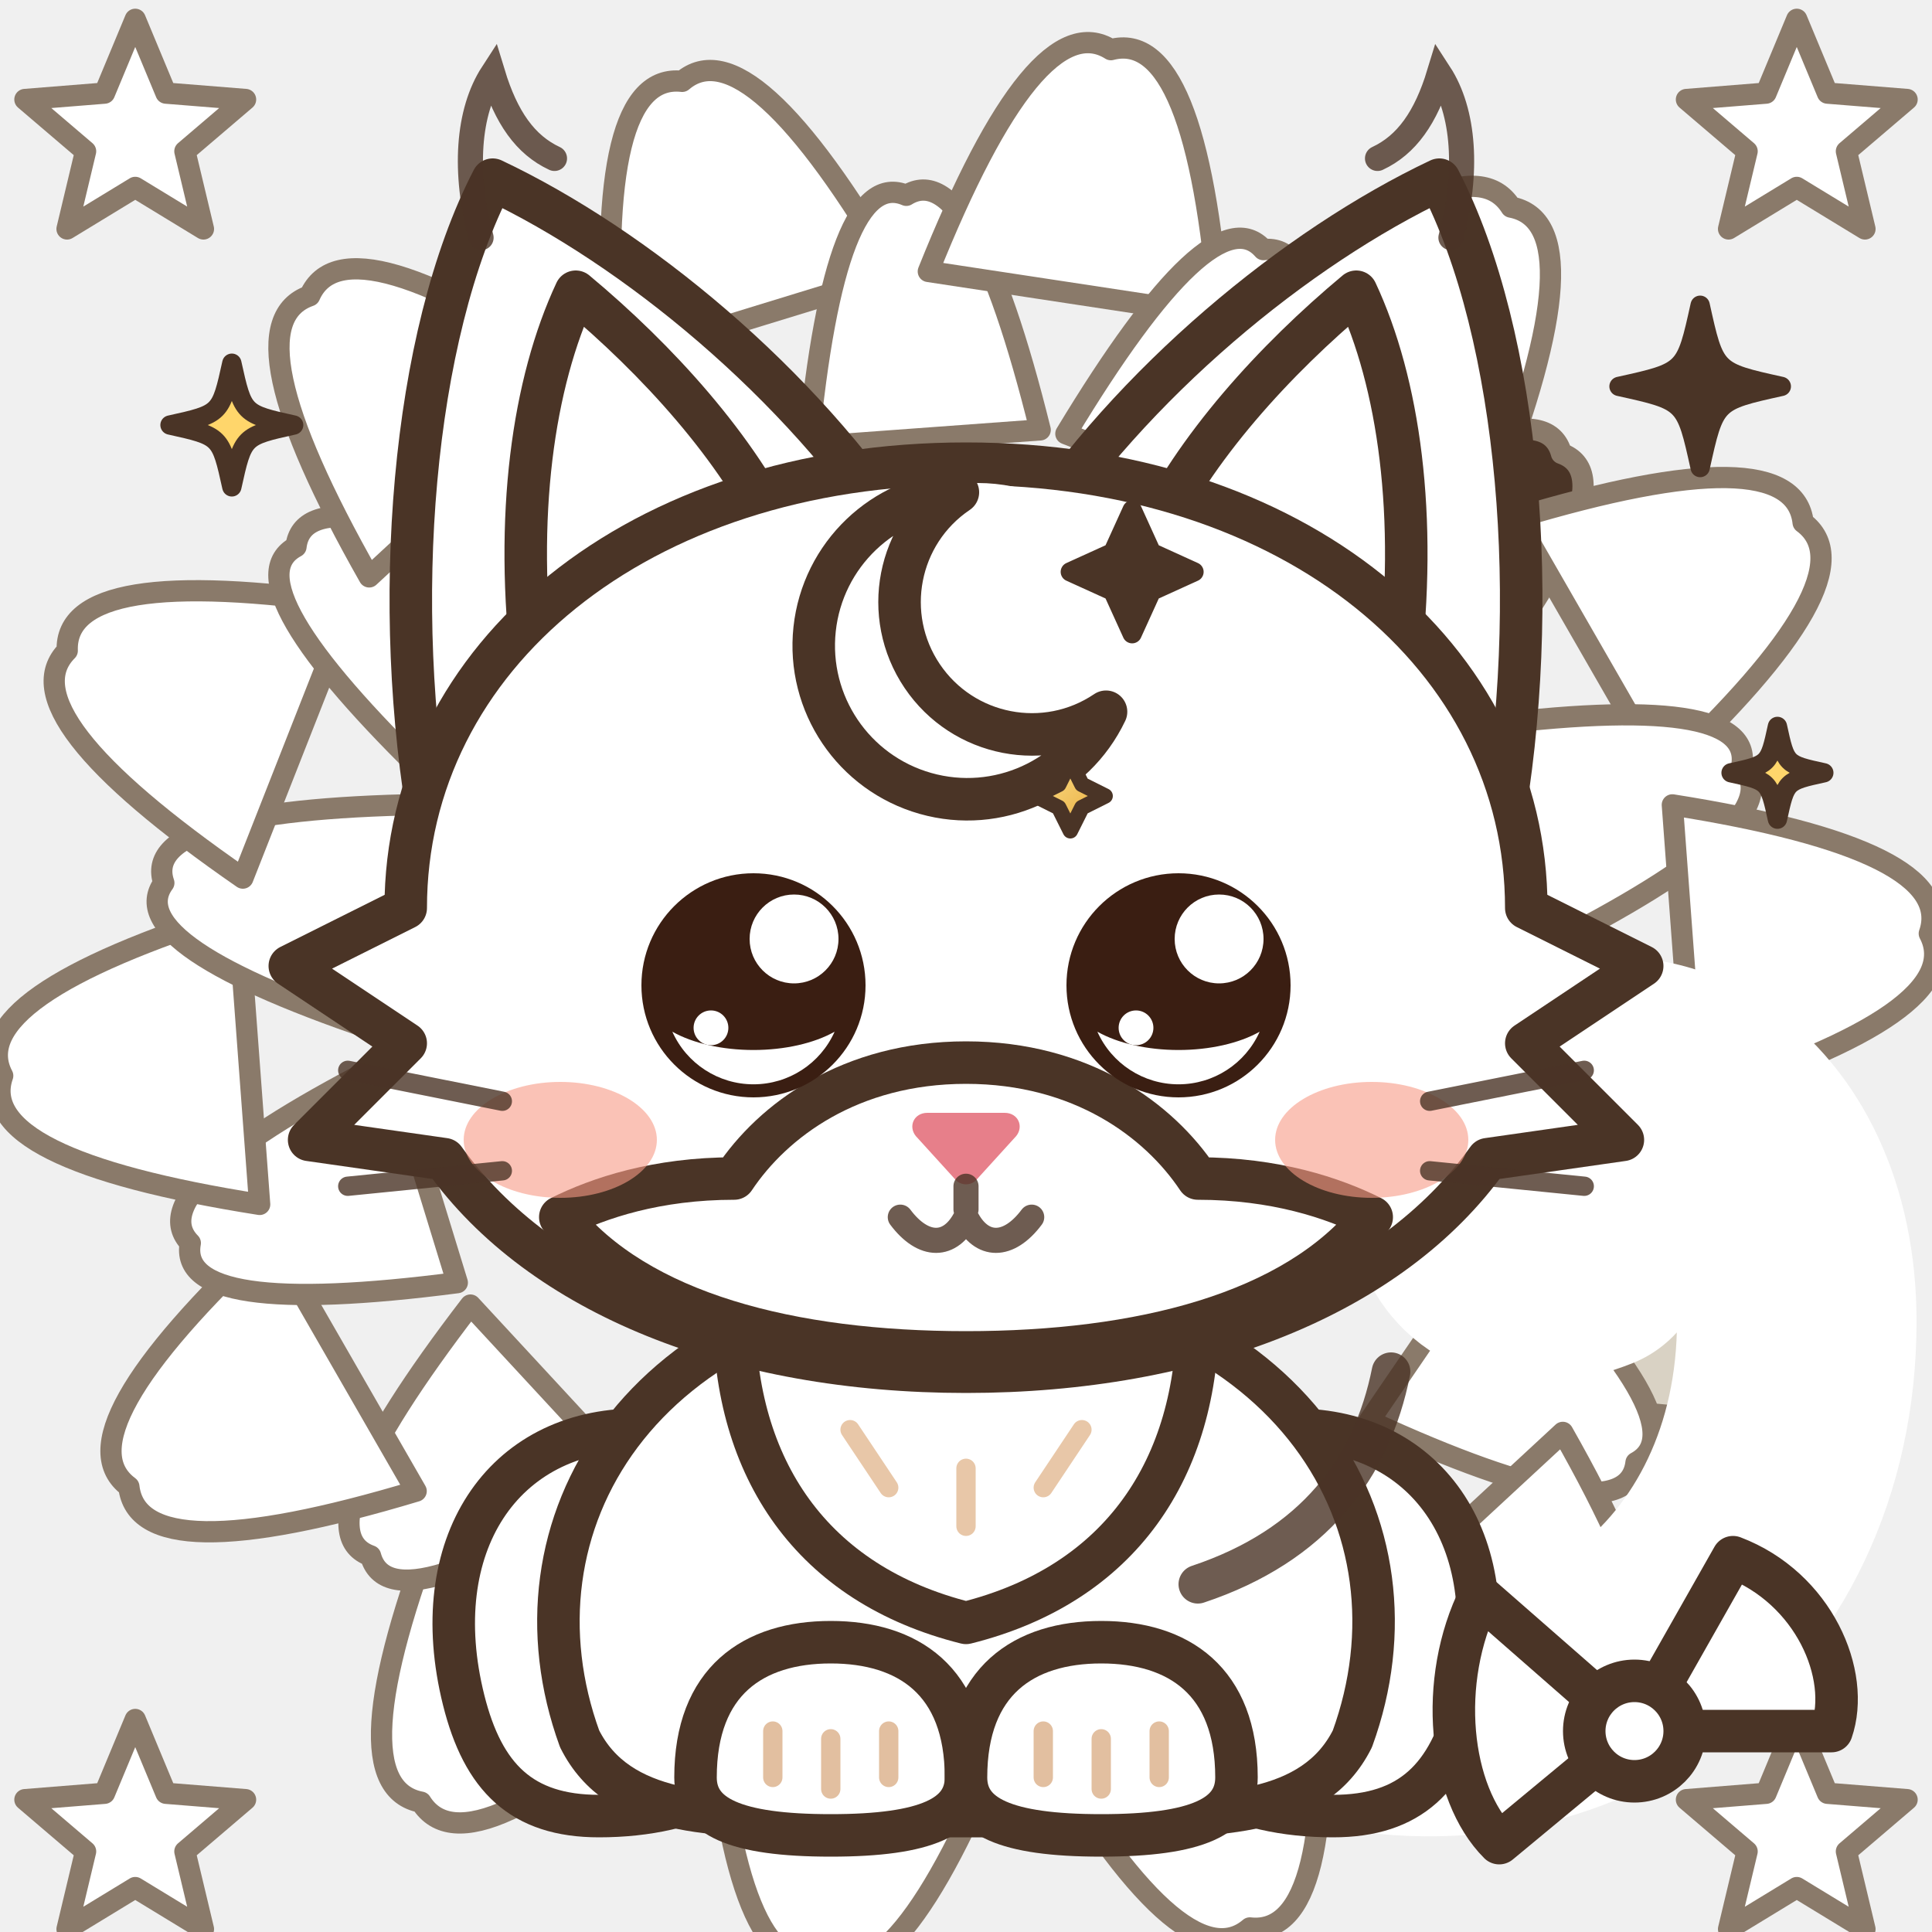
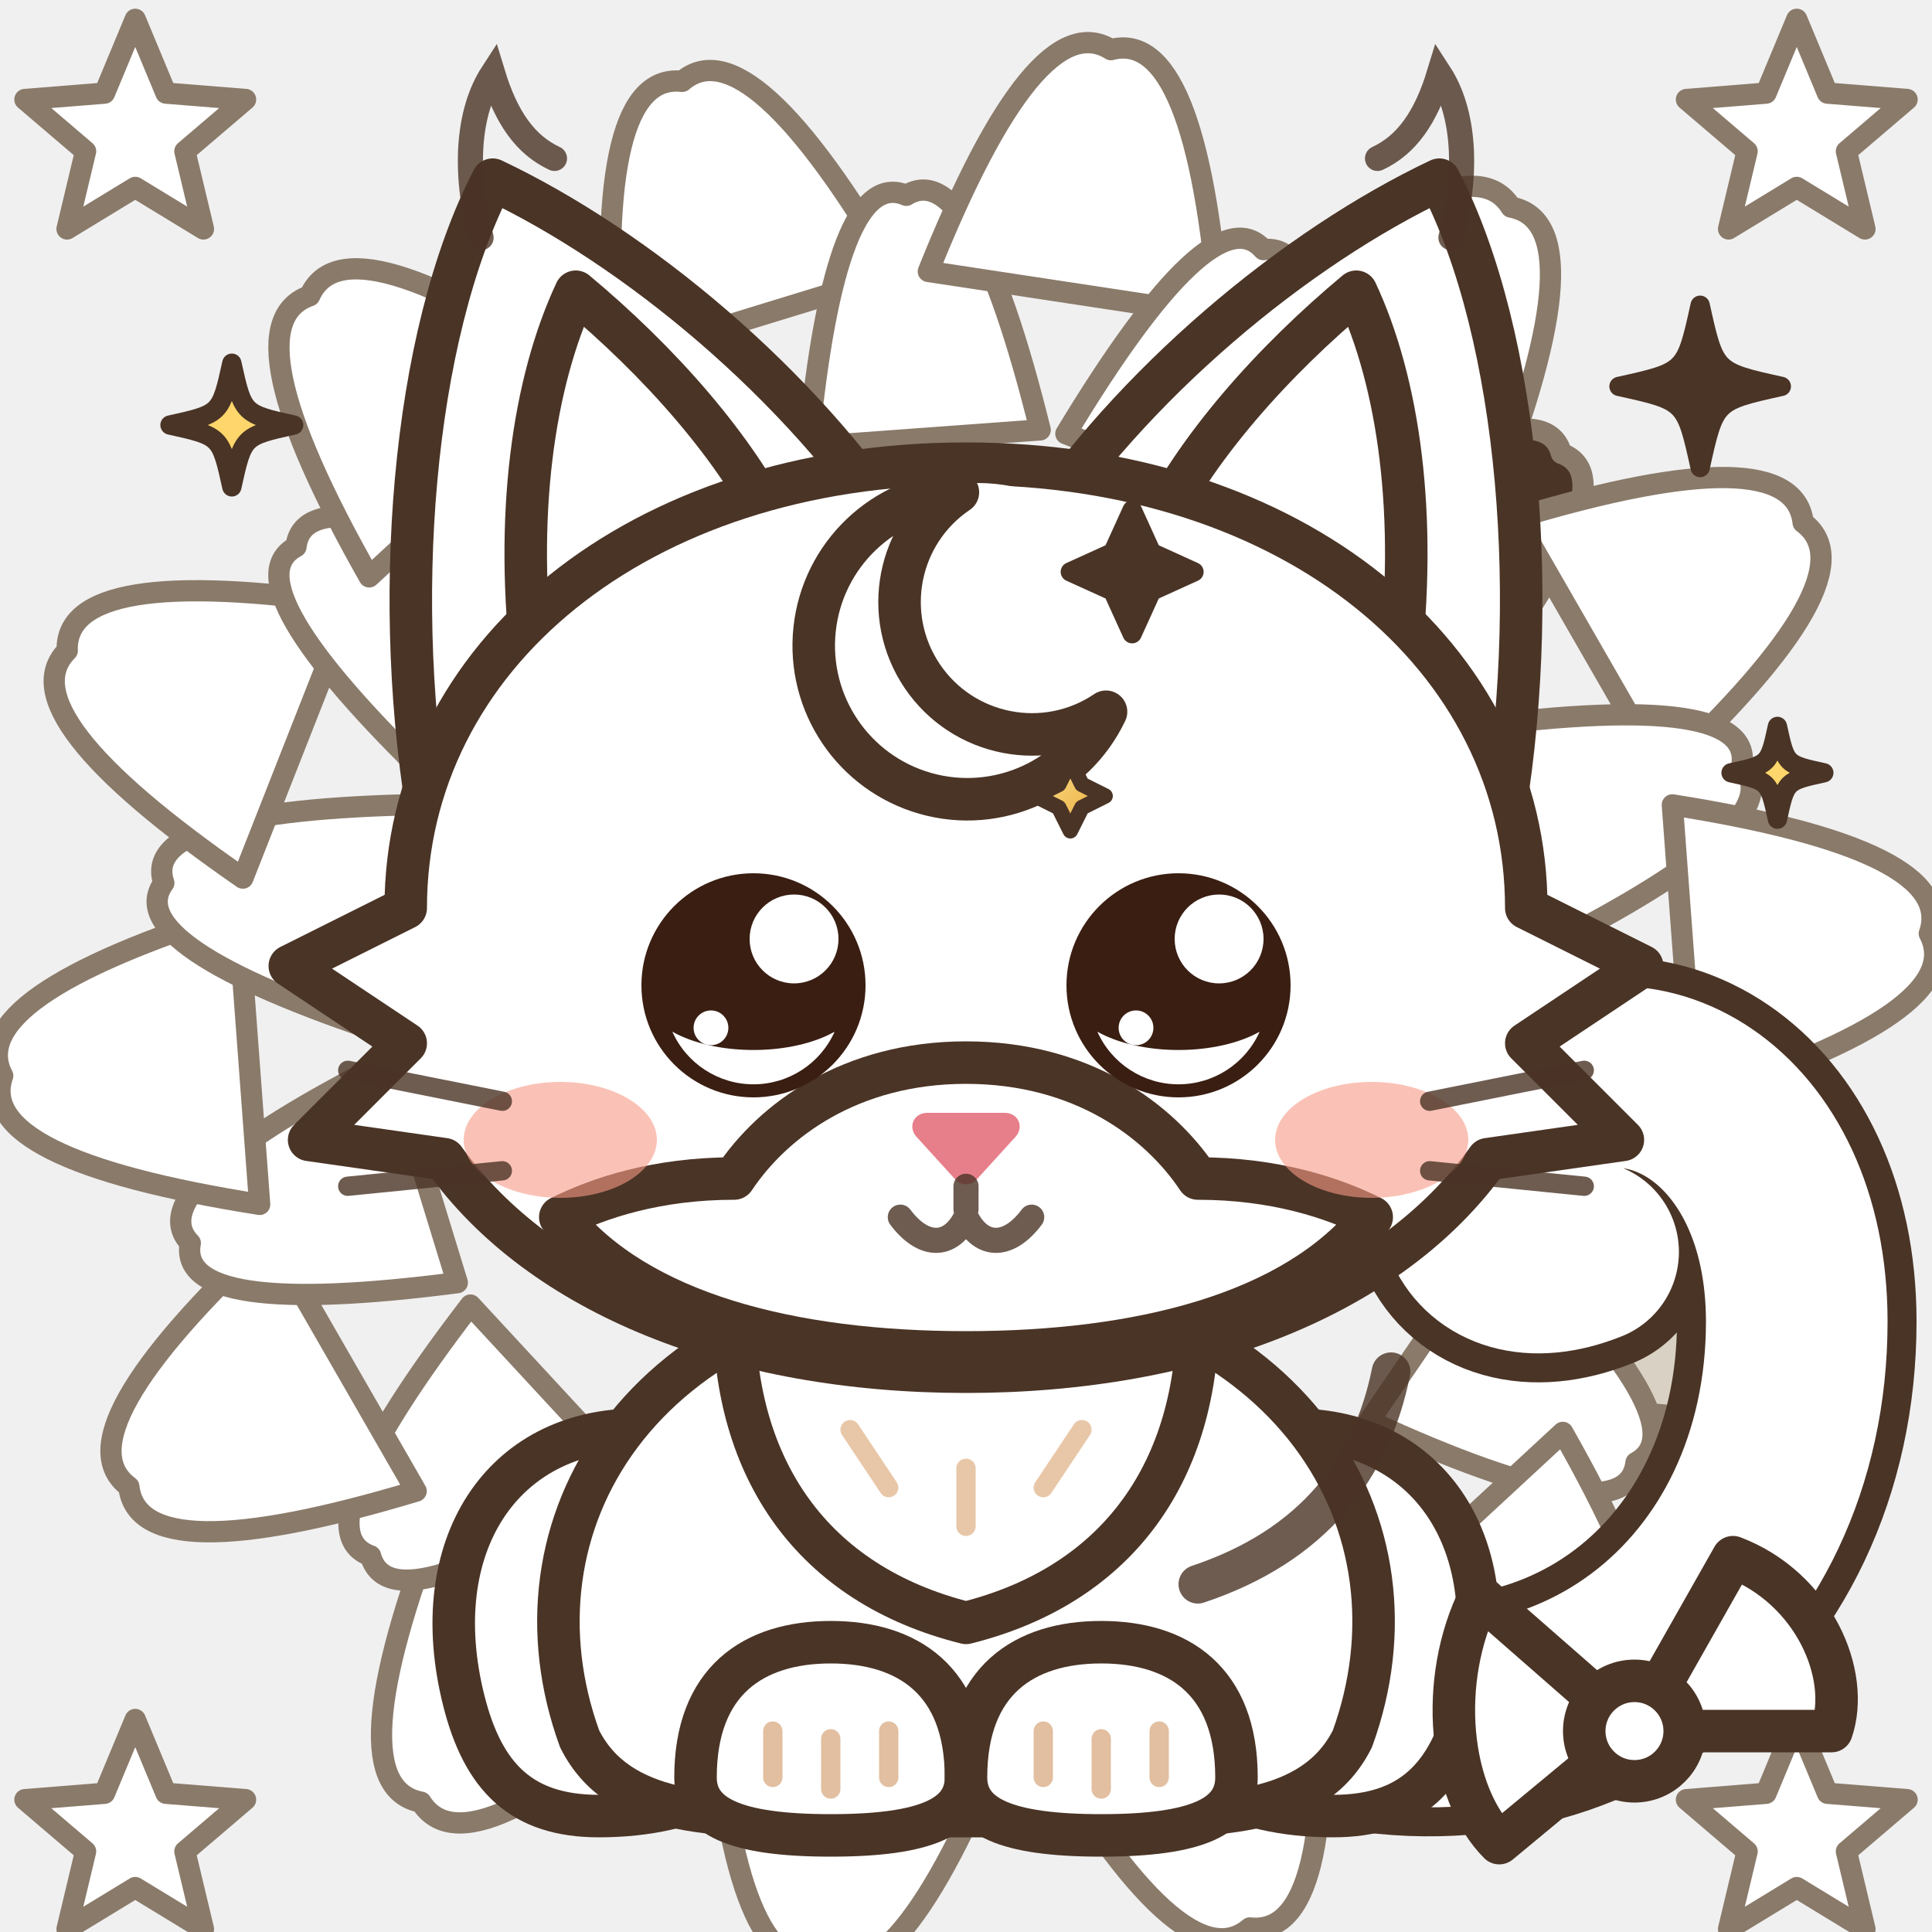
<svg xmlns="http://www.w3.org/2000/svg" viewBox="0 0 100 100" class="drawing" data-page="big-mochi">
  <g class="backdrop" stroke="#8a7a6a" stroke-width="1.1" stroke-linejoin="round">
    <path d="M68.22 85.35Q69.24 100.31 64.69 99.79Q61.21 102.78 53.65 89.82Z" fill="#ffffff" data-kind="fill" data-r="0" />
    <path d="M58.17 80.87Q56.77 95.48 53.09 93.89Q49.69 96.00 46.16 81.75Z" fill="#d9d2c4" />
    <path d="M51.95 89.95Q46.37 103.87 42.50 101.43Q38.07 102.61 36.88 87.66Z" fill="#ffffff" data-kind="fill" data-r="1" />
    <path d="M44.83 81.55Q37.24 94.11 34.61 91.08Q30.63 91.51 33.63 77.14Z" fill="#d9d2c4" />
    <path d="M35.29 87.04Q24.22 97.16 21.79 93.28Q17.29 92.43 22.70 78.44Z" fill="#ffffff" data-kind="fill" data-r="2" />
    <path d="M32.52 76.38Q20.23 84.40 19.18 80.53Q15.41 79.19 24.35 67.55Z" fill="#ffffff" data-kind="fill" data-r="3" />
    <path d="M21.54 77.18Q7.18 81.50 6.67 76.95Q2.99 74.23 13.94 63.97Z" fill="#ffffff" data-kind="fill" data-r="4" />
    <path d="M23.67 66.39Q9.12 68.28 9.85 64.34Q7.04 61.49 20.14 54.88Z" fill="#ffffff" data-kind="fill" data-r="5" />
    <path d="M13.44 62.34Q-1.38 60.00 0.14 55.68Q-2.00 51.63 12.31 47.14Z" fill="#ffffff" data-kind="fill" data-r="6" />
    <path d="M20.04 53.54Q6.11 48.93 8.48 45.70Q7.17 41.91 21.85 41.64Z" fill="#ffffff" data-kind="fill" data-r="7" />
    <path d="M12.57 45.45Q0.24 36.92 3.48 33.68Q3.31 29.11 18.15 31.27Z" fill="#ffffff" data-kind="fill" data-r="8" />
    <path d="M22.34 40.39Q11.79 30.19 15.32 28.30Q15.79 24.32 29.13 30.45Z" fill="#ffffff" data-kind="fill" data-r="9" />
    <path d="M19.11 29.86Q11.71 16.82 16.03 15.31Q17.87 11.12 30.30 19.50Z" fill="#ffffff" data-kind="fill" data-r="10" />
    <path d="M30.12 29.53Q25.04 15.77 29.04 15.60Q31.19 12.22 40.55 23.53Z" fill="#d9d2c4" />
    <path d="M31.78 18.65Q30.76 3.69 35.31 4.21Q38.79 1.22 46.35 14.18Z" fill="#ffffff" data-kind="fill" data-r="11" />
    <path d="M41.83 23.13Q43.23 8.52 46.91 10.11Q50.31 8.00 53.84 22.25Z" fill="#ffffff" data-kind="fill" data-r="12" />
    <path d="M48.05 14.05Q53.63 0.13 57.50 2.57Q61.93 1.39 63.12 16.34Z" fill="#ffffff" data-kind="fill" data-r="13" />
    <path d="M55.17 22.45Q62.76 9.89 65.39 12.92Q69.37 12.49 66.37 26.86Z" fill="#ffffff" data-kind="fill" data-r="14" />
    <path d="M64.71 16.96Q75.78 6.84 78.21 10.72Q82.71 11.57 77.30 25.56Z" fill="#ffffff" data-kind="fill" data-r="15" />
    <path d="M67.48 27.62Q79.77 19.60 80.82 23.47Q84.59 24.81 75.65 36.45Z" fill="#4a3426" />
    <path d="M78.46 26.82Q92.82 22.50 93.33 27.05Q97.01 29.77 86.06 40.03Z" fill="#ffffff" data-kind="fill" data-r="16" />
    <path d="M76.33 37.61Q90.88 35.72 90.15 39.66Q92.96 42.51 79.86 49.12Z" fill="#ffffff" data-kind="fill" data-r="17" />
    <path d="M86.56 41.66Q101.38 44.00 99.86 48.32Q102.00 52.37 87.69 56.86Z" fill="#ffffff" data-kind="fill" data-r="18" />
    <path d="M79.96 50.46Q93.89 55.07 91.52 58.30Q92.83 62.09 78.15 62.36Z" fill="#d9d2c4" />
    <path d="M87.43 58.55Q99.76 67.08 96.52 70.32Q96.69 74.89 81.85 72.73Z" fill="#d9d2c4" />
    <path d="M77.66 63.61Q88.21 73.81 84.68 75.70Q84.21 79.68 70.87 73.55Z" fill="#ffffff" data-kind="fill" data-r="19" />
    <path d="M80.89 74.14Q88.29 87.18 83.97 88.69Q82.13 92.88 69.70 84.50Z" fill="#ffffff" data-kind="fill" data-r="20" />
    <path d="M69.88 74.47Q74.96 88.23 70.96 88.40Q68.81 91.78 59.45 80.47Z" fill="#d9d2c4" />
    <path d="M7.00 1.00L8.59 4.82L12.71 5.15L9.57 7.83L10.53 11.85L7.00 9.70L3.47 11.85L4.43 7.83L1.29 5.15L5.41 4.82Z" fill="#ffffff" data-kind="fill" data-r="21" />
    <path d="M93.00 1.00L94.59 4.82L98.71 5.15L95.57 7.83L96.53 11.85L93.00 9.70L89.47 11.85L90.43 7.83L87.29 5.15L91.41 4.82Z" fill="#ffffff" data-kind="fill" data-r="22" />
    <path d="M7.00 89.00L8.59 92.82L12.71 93.15L9.57 95.83L10.53 99.85L7.00 97.70L3.47 99.85L4.43 95.83L1.29 93.15L5.41 92.82Z" fill="#ffffff" data-kind="fill" data-r="23" />
    <path d="M93.00 89.00L94.59 92.82L98.71 93.15L95.57 95.83L96.53 99.85L93.00 97.70L89.47 99.85L90.43 95.83L87.29 93.15L91.41 92.82Z" fill="#ffffff" data-kind="fill" data-r="24" />
  </g>
  <defs>
    <linearGradient id="mochi-f5-gold" x1="0" y1="0" x2="1" y2="1">
      <stop offset="0" stop-color="#ffe08a" />
      <stop offset="1" stop-color="#e5a93a" />
    </linearGradient>
  </defs>
  <g>
-     <path d="M66.6 87.6 C81.0 92.4 93.0 82.8 93.0 68.4 93.0 57.6 84.6 52.8 78.6 57.6 73.8 61.2 76.2 67.2 82.2 64.8" fill="none" stroke="#ffffff" stroke-width="12.4" stroke-linecap="round" data-kind="stroke" data-r="25" />
-     <path d="M66.6 87.6 C81.0 92.4 93.0 82.8 93.0 68.4 93.0 57.6 84.6 52.8 78.6 57.6 73.8 61.2 76.2 67.2 82.2 64.8" fill="none" stroke="#ffffff" stroke-width="9.4" stroke-linecap="round" data-kind="stroke" data-r="26" />
-     <path d="M24 88C22 80 26 74 33 74 40 74 43 81 41 88 40 92 36 94 31 94 27 94 25 92 24 88Z" fill="#ffffff" stroke="#4a3426" stroke-width="2.2" stroke-linejoin="round" stroke-linecap="round" data-kind="fill" data-r="27" />
-     <path d="M76 88C78 80 74 74 67 74 60 74 57 81 59 88 60 92 64 94 69 94 73 94 75 92 76 88Z" fill="#ffffff" stroke="#4a3426" stroke-width="2.2" stroke-linejoin="round" stroke-linecap="round" data-kind="fill" data-r="28" />
-     <path d="M30 90C26 79 33 67 50 66 67 67 74 79 70 90 68 94 63 94 58 94H42C37 94 32 94 30 90Z" fill="#ffffff" stroke="#4a3426" stroke-width="2.2" stroke-linejoin="round" stroke-linecap="round" data-kind="fill" data-r="29" />
-     <path d="M38 68C41 71 43 70 45 68 46 71 49 72 50 69 52 72 54 71 55 68 57 70 59 71 62 68 62 76 58 82 50 84 42 82 38 76 38 68Z" fill="#ffffff" stroke="#4a3426" stroke-width="2.2" stroke-linejoin="round" stroke-linecap="round" data-kind="fill" data-r="30" />
-     <path d="M36 92C36 87 39 85 43 85S50 87 50 92C50 94 48 95 43 95S36 94 36 92Z" fill="#ffffff" stroke="#4a3426" stroke-width="2.2" stroke-linejoin="round" stroke-linecap="round" data-kind="fill" data-r="31" />
-     <path d="M50 92C50 87 53 85 57 85S64 87 64 92C64 94 62 95 57 95S50 94 50 92Z" fill="#ffffff" stroke="#4a3426" stroke-width="2.2" stroke-linejoin="round" stroke-linecap="round" data-kind="fill" data-r="32" />
+     <path d="M66.6 87.6 C81.0 92.4 93.0 82.8 93.0 68.4 93.0 57.6 84.6 52.8 78.6 57.6 73.8 61.2 76.2 67.2 82.2 64.8" fill="none" stroke="#4a3426" stroke-width="12.4" stroke-linecap="round" />
+     <path d="M66.6 87.6 C81.0 92.4 93.0 82.8 93.0 68.4 93.0 57.6 84.6 52.8 78.6 57.6 73.8 61.2 76.2 67.2 82.2 64.8" fill="none" stroke="#ffffff" stroke-width="9.4" stroke-linecap="round" data-kind="stroke" data-r="25" />
+     <path d="M24 88C22 80 26 74 33 74 40 74 43 81 41 88 40 92 36 94 31 94 27 94 25 92 24 88Z" fill="#ffffff" stroke="#4a3426" stroke-width="2.2" stroke-linejoin="round" stroke-linecap="round" data-kind="fill" data-r="26" />
+     <path d="M76 88C78 80 74 74 67 74 60 74 57 81 59 88 60 92 64 94 69 94 73 94 75 92 76 88Z" fill="#ffffff" stroke="#4a3426" stroke-width="2.2" stroke-linejoin="round" stroke-linecap="round" data-kind="fill" data-r="27" />
+     <path d="M30 90C26 79 33 67 50 66 67 67 74 79 70 90 68 94 63 94 58 94H42C37 94 32 94 30 90Z" fill="#ffffff" stroke="#4a3426" stroke-width="2.2" stroke-linejoin="round" stroke-linecap="round" data-kind="fill" data-r="28" />
+     <path d="M38 68C41 71 43 70 45 68 46 71 49 72 50 69 52 72 54 71 55 68 57 70 59 71 62 68 62 76 58 82 50 84 42 82 38 76 38 68Z" fill="#ffffff" stroke="#4a3426" stroke-width="2.2" stroke-linejoin="round" stroke-linecap="round" data-kind="fill" data-r="29" />
+     <path d="M36 92C36 87 39 85 43 85S50 87 50 92C50 94 48 95 43 95S36 94 36 92Z" fill="#ffffff" stroke="#4a3426" stroke-width="2.2" stroke-linejoin="round" stroke-linecap="round" data-kind="fill" data-r="30" />
+     <path d="M50 92C50 87 53 85 57 85S64 87 64 92C64 94 62 95 57 95S50 94 50 92Z" fill="#ffffff" stroke="#4a3426" stroke-width="2.2" stroke-linejoin="round" stroke-linecap="round" data-kind="fill" data-r="31" />
    <path d="M40 92v-2.4M43 92.6v-2.6M46 92v-2.4M54 92v-2.4M57 92.6v-2.6M60 92v-2.4" stroke="#e2bfa0" stroke-width="1" stroke-linecap="round" />
    <path d="M44 74l2 3M56 74l-2 3M50 76v3" stroke="#e8c7a8" stroke-width="1" fill="none" stroke-linecap="round" opacity="1" />
-     <path d="M84.6 89.6 L76.6 82.6 C74.4 87.0 75.0 92.8 77.6 95.4Z" fill="#ffffff" stroke="#4a3426" stroke-width="2.2" stroke-linejoin="round" stroke-linecap="round" data-kind="fill" data-r="33" />
-     <path d="M84.6 89.6 L89.7 80.6 C93.9 82.2 95.8 86.7 94.8 89.6Z" fill="#ffffff" stroke="#4a3426" stroke-width="2.2" stroke-linejoin="round" stroke-linecap="round" data-kind="fill" data-r="34" />
-     <circle cx="84.6" cy="89.6" r="2.6" fill="#ffffff" stroke="#4a3426" stroke-width="2.2" data-kind="fill" data-r="35" stroke-linejoin="round" />
-     <path d="M22.3 43.0 C20.2 31.4 21.3 17.4 25.5 9.3 32.9 12.8 41.4 19.8 46.7 27.9Z" fill="#ffffff" stroke="#4a3426" stroke-width="2.2" stroke-linejoin="round" stroke-linecap="round" data-kind="fill" data-r="36" />
-     <path d="M77.7 43.0 C79.8 31.4 78.7 17.4 74.5 9.3 67.1 12.8 58.6 19.8 53.3 27.9Z" fill="#ffffff" stroke="#4a3426" stroke-width="2.2" stroke-linejoin="round" stroke-linecap="round" data-kind="fill" data-r="37" />
-     <path d="M27.6 34.8 C26.6 26.7 27.6 19.8 29.8 15.1 34.0 18.6 38.2 23.2 40.4 27.9Z" fill="#ffffff" stroke="#4a3426" stroke-width="2.2" stroke-linejoin="round" stroke-linecap="round" data-kind="fill" data-r="38" />
-     <path d="M72.4 34.8 C73.4 26.7 72.4 19.8 70.2 15.1 66.0 18.6 61.8 23.2 59.6 27.9Z" fill="#ffffff" stroke="#4a3426" stroke-width="2.2" stroke-linejoin="round" stroke-linecap="round" data-kind="fill" data-r="39" />
+     <path d="M84.6 89.6 L76.6 82.6 C74.4 87.0 75.0 92.8 77.6 95.4Z" fill="#ffffff" stroke="#4a3426" stroke-width="2.2" stroke-linejoin="round" stroke-linecap="round" data-kind="fill" data-r="32" />
+     <path d="M84.6 89.6 L89.7 80.6 C93.9 82.2 95.8 86.7 94.8 89.6Z" fill="#ffffff" stroke="#4a3426" stroke-width="2.2" stroke-linejoin="round" stroke-linecap="round" data-kind="fill" data-r="33" />
+     <circle cx="84.6" cy="89.6" r="2.6" fill="#ffffff" stroke="#4a3426" stroke-width="2.2" data-kind="fill" data-r="34" stroke-linejoin="round" />
+     <path d="M22.3 43.0 C20.2 31.4 21.3 17.4 25.5 9.3 32.9 12.8 41.4 19.8 46.7 27.9Z" fill="#ffffff" stroke="#4a3426" stroke-width="2.2" stroke-linejoin="round" stroke-linecap="round" data-kind="fill" data-r="35" />
+     <path d="M77.7 43.0 C79.8 31.4 78.7 17.4 74.5 9.3 67.1 12.8 58.6 19.8 53.3 27.9Z" fill="#ffffff" stroke="#4a3426" stroke-width="2.2" stroke-linejoin="round" stroke-linecap="round" data-kind="fill" data-r="36" />
+     <path d="M27.6 34.8 C26.6 26.7 27.6 19.8 29.8 15.1 34.0 18.6 38.2 23.2 40.4 27.9Z" fill="#ffffff" stroke="#4a3426" stroke-width="2.2" stroke-linejoin="round" stroke-linecap="round" data-kind="fill" data-r="37" />
+     <path d="M72.4 34.8 C73.4 26.7 72.4 19.8 70.2 15.1 66.0 18.6 61.8 23.2 59.6 27.9Z" fill="#ffffff" stroke="#4a3426" stroke-width="2.2" stroke-linejoin="round" stroke-linecap="round" data-kind="fill" data-r="38" />
    <path d="M24.9 12.3 C24.0 8.9 24.2 5.8 25.5 3.8 26.2 6.1 27.2 7.5 28.7 8.2M75.1 12.3 C76.0 8.9 75.8 5.8 74.5 3.8 73.8 6.1 72.8 7.5 71.3 8.2" stroke="#4a3426" stroke-width="1.3" fill="none" stroke-linecap="round" stroke-opacity="0.8" />
-     <path d="M50 24C67 24 79 34 79 47L85 50 79 54 84 59 77 60C72 67 62 71 50 71S28 67 23 60L16 59 21 54 15 50 21 47C21 34 33 24 50 24Z" fill="#ffffff" stroke="#4a3426" stroke-width="2.2" stroke-linejoin="round" stroke-linecap="round" data-kind="fill" data-r="40" />
-     <path d="M50 55C44 55 40 58 38 61 34 61 31 62 29 63 33 68 41 70 50 70S67 68 71 63C69 62 66 61 62 61 60 58 56 55 50 55Z" fill="#ffffff" stroke="#4a3426" stroke-width="2.2" stroke-linejoin="round" stroke-linecap="round" data-kind="fill" data-r="41" />
-     <circle cx="50.6" cy="34" r="9" fill="#ffffff" data-kind="fill" data-r="42" />
+     <path d="M50 24C67 24 79 34 79 47L85 50 79 54 84 59 77 60C72 67 62 71 50 71S28 67 23 60L16 59 21 54 15 50 21 47C21 34 33 24 50 24Z" fill="#ffffff" stroke="#4a3426" stroke-width="2.2" stroke-linejoin="round" stroke-linecap="round" data-kind="fill" data-r="39" />
+     <path d="M50 55C44 55 40 58 38 61 34 61 31 62 29 63 33 68 41 70 50 70S67 68 71 63C69 62 66 61 62 61 60 58 56 55 50 55Z" fill="#ffffff" stroke="#4a3426" stroke-width="2.2" stroke-linejoin="round" stroke-linecap="round" data-kind="fill" data-r="40" />
+     <circle cx="50.6" cy="34" r="9" fill="#ffffff" data-kind="fill" data-r="41" />
    <g transform="translate(51 34) scale(1.42) translate(-51 -34)">
-       <path d="M50 28A5.6 5.6 0 1 0 55.4 36 4.4 4.4 0 1 1 50 28Z" fill="#ffffff" stroke="#4a3426" stroke-width="1.55" stroke-linejoin="round" stroke-linecap="round" data-kind="fill" data-r="43" />
+       <path d="M50 28A5.6 5.6 0 1 0 55.4 36 4.4 4.4 0 1 1 50 28Z" fill="#ffffff" stroke="#4a3426" stroke-width="1.55" stroke-linejoin="round" stroke-linecap="round" data-kind="fill" data-r="42" />
    </g>
    <path d="M58.6 26.4L59.6 28.6 61.8 29.6 59.6 30.6 58.6 32.8 57.6 30.6 55.4 29.6 57.6 28.6Z" fill="#4a3426" stroke="#4a3426" stroke-width="1" stroke-linejoin="round" stroke-linecap="round" />
    <path d="M55.4 39.4L56 40.6 57.2 41.2 56 41.8 55.4 43 54.8 41.8 53.6 41.2 54.8 40.6Z" fill="url(#mochi-f5-gold)" stroke="#4a3426" stroke-width="0.8" stroke-linejoin="round" stroke-linecap="round" />
    <circle cx="39" cy="51" r="5.8" fill="#3a1e12" />
-     <path d="M34.8 53.4A4.6 4.6 0 0 0 43.2 53.4 5.6 2.8 0 0 1 34.8 53.4Z" fill="#ffffff" data-kind="fill" data-r="44" />
+     <path d="M34.8 53.4A4.6 4.6 0 0 0 43.2 53.4 5.6 2.8 0 0 1 34.8 53.4Z" fill="#ffffff" data-kind="fill" data-r="43" />
    <circle cx="41.1" cy="48.6" r="2.3" fill="#fff" />
    <circle cx="36.8" cy="53.2" r=".9" fill="#fff" />
    <circle cx="61" cy="51" r="5.8" fill="#3a1e12" />
-     <path d="M56.8 53.4A4.6 4.6 0 0 0 65.2 53.4 5.6 2.8 0 0 1 56.8 53.4Z" fill="#ffffff" data-kind="fill" data-r="44" />
+     <path d="M56.8 53.4A4.6 4.6 0 0 0 65.2 53.4 5.6 2.8 0 0 1 56.8 53.4Z" fill="#ffffff" data-kind="fill" data-r="43" />
    <circle cx="63.1" cy="48.6" r="2.3" fill="#fff" />
    <circle cx="58.8" cy="53.2" r=".9" fill="#fff" />
    <ellipse cx="29" cy="59" rx="5" ry="3" fill="#f79a86" opacity=".6" />
    <ellipse cx="71" cy="59" rx="5" ry="3" fill="#f79a86" opacity=".6" />
    <path d="M48 57.6h4c.7 0 1 .7.6 1.2L50.6 61c-.3.4-.9.4-1.2 0l-2-2.2c-.4-.5-.1-1.2.6-1.2z" fill="#e77f8a" />
    <path d="M50 61.4v1.2M46.6 63c1.2 1.6 2.6 1.6 3.4 0 .8 1.6 2.2 1.6 3.4 0" fill="none" stroke="#4a3426" stroke-width="1.3" stroke-linecap="round" stroke-opacity="0.8" />
    <path d="M26 57l-8-1.6M26 60.6l-8 .8M74 57l8-1.6M74 60.6l8 .8" stroke="#4a3426" stroke-width="1" fill="none" stroke-linecap="round" stroke-opacity="0.8" />
    <path d="M62 82c6-2 9-6 10-11" stroke="#4a3426" stroke-width="2" fill="none" stroke-linecap="round" stroke-opacity="0.8" />
  </g>
  <path d="M88 15.8C88.76 19.24 88.76 19.24 92.2 20C88.76 20.76 88.76 20.76 88 24.2C87.24 20.76 87.24 20.76 83.8 20C87.24 19.24 87.24 19.24 88 15.8Z" fill="#4a3426" stroke="#4a3426" stroke-width="1" stroke-linejoin="round" />
  <path d="M12 18.8C12.58 21.42 12.58 21.42 15.2 22C12.58 22.58 12.58 22.58 12 25.2C11.42 22.58 11.42 22.58 8.8 22C11.42 21.42 11.42 21.42 12 18.8Z" fill="#ffd66b" stroke="#4a3426" stroke-width="1" stroke-linejoin="round" />
  <path d="M92 37.6C92.43 39.57 92.43 39.57 94.4 40C92.43 40.43 92.43 40.43 92 42.4C91.57 40.43 91.57 40.43 89.6 40C91.57 39.57 91.57 39.57 92 37.6Z" fill="#ffd66b" stroke="#4a3426" stroke-width="1" stroke-linejoin="round" />
</svg>
